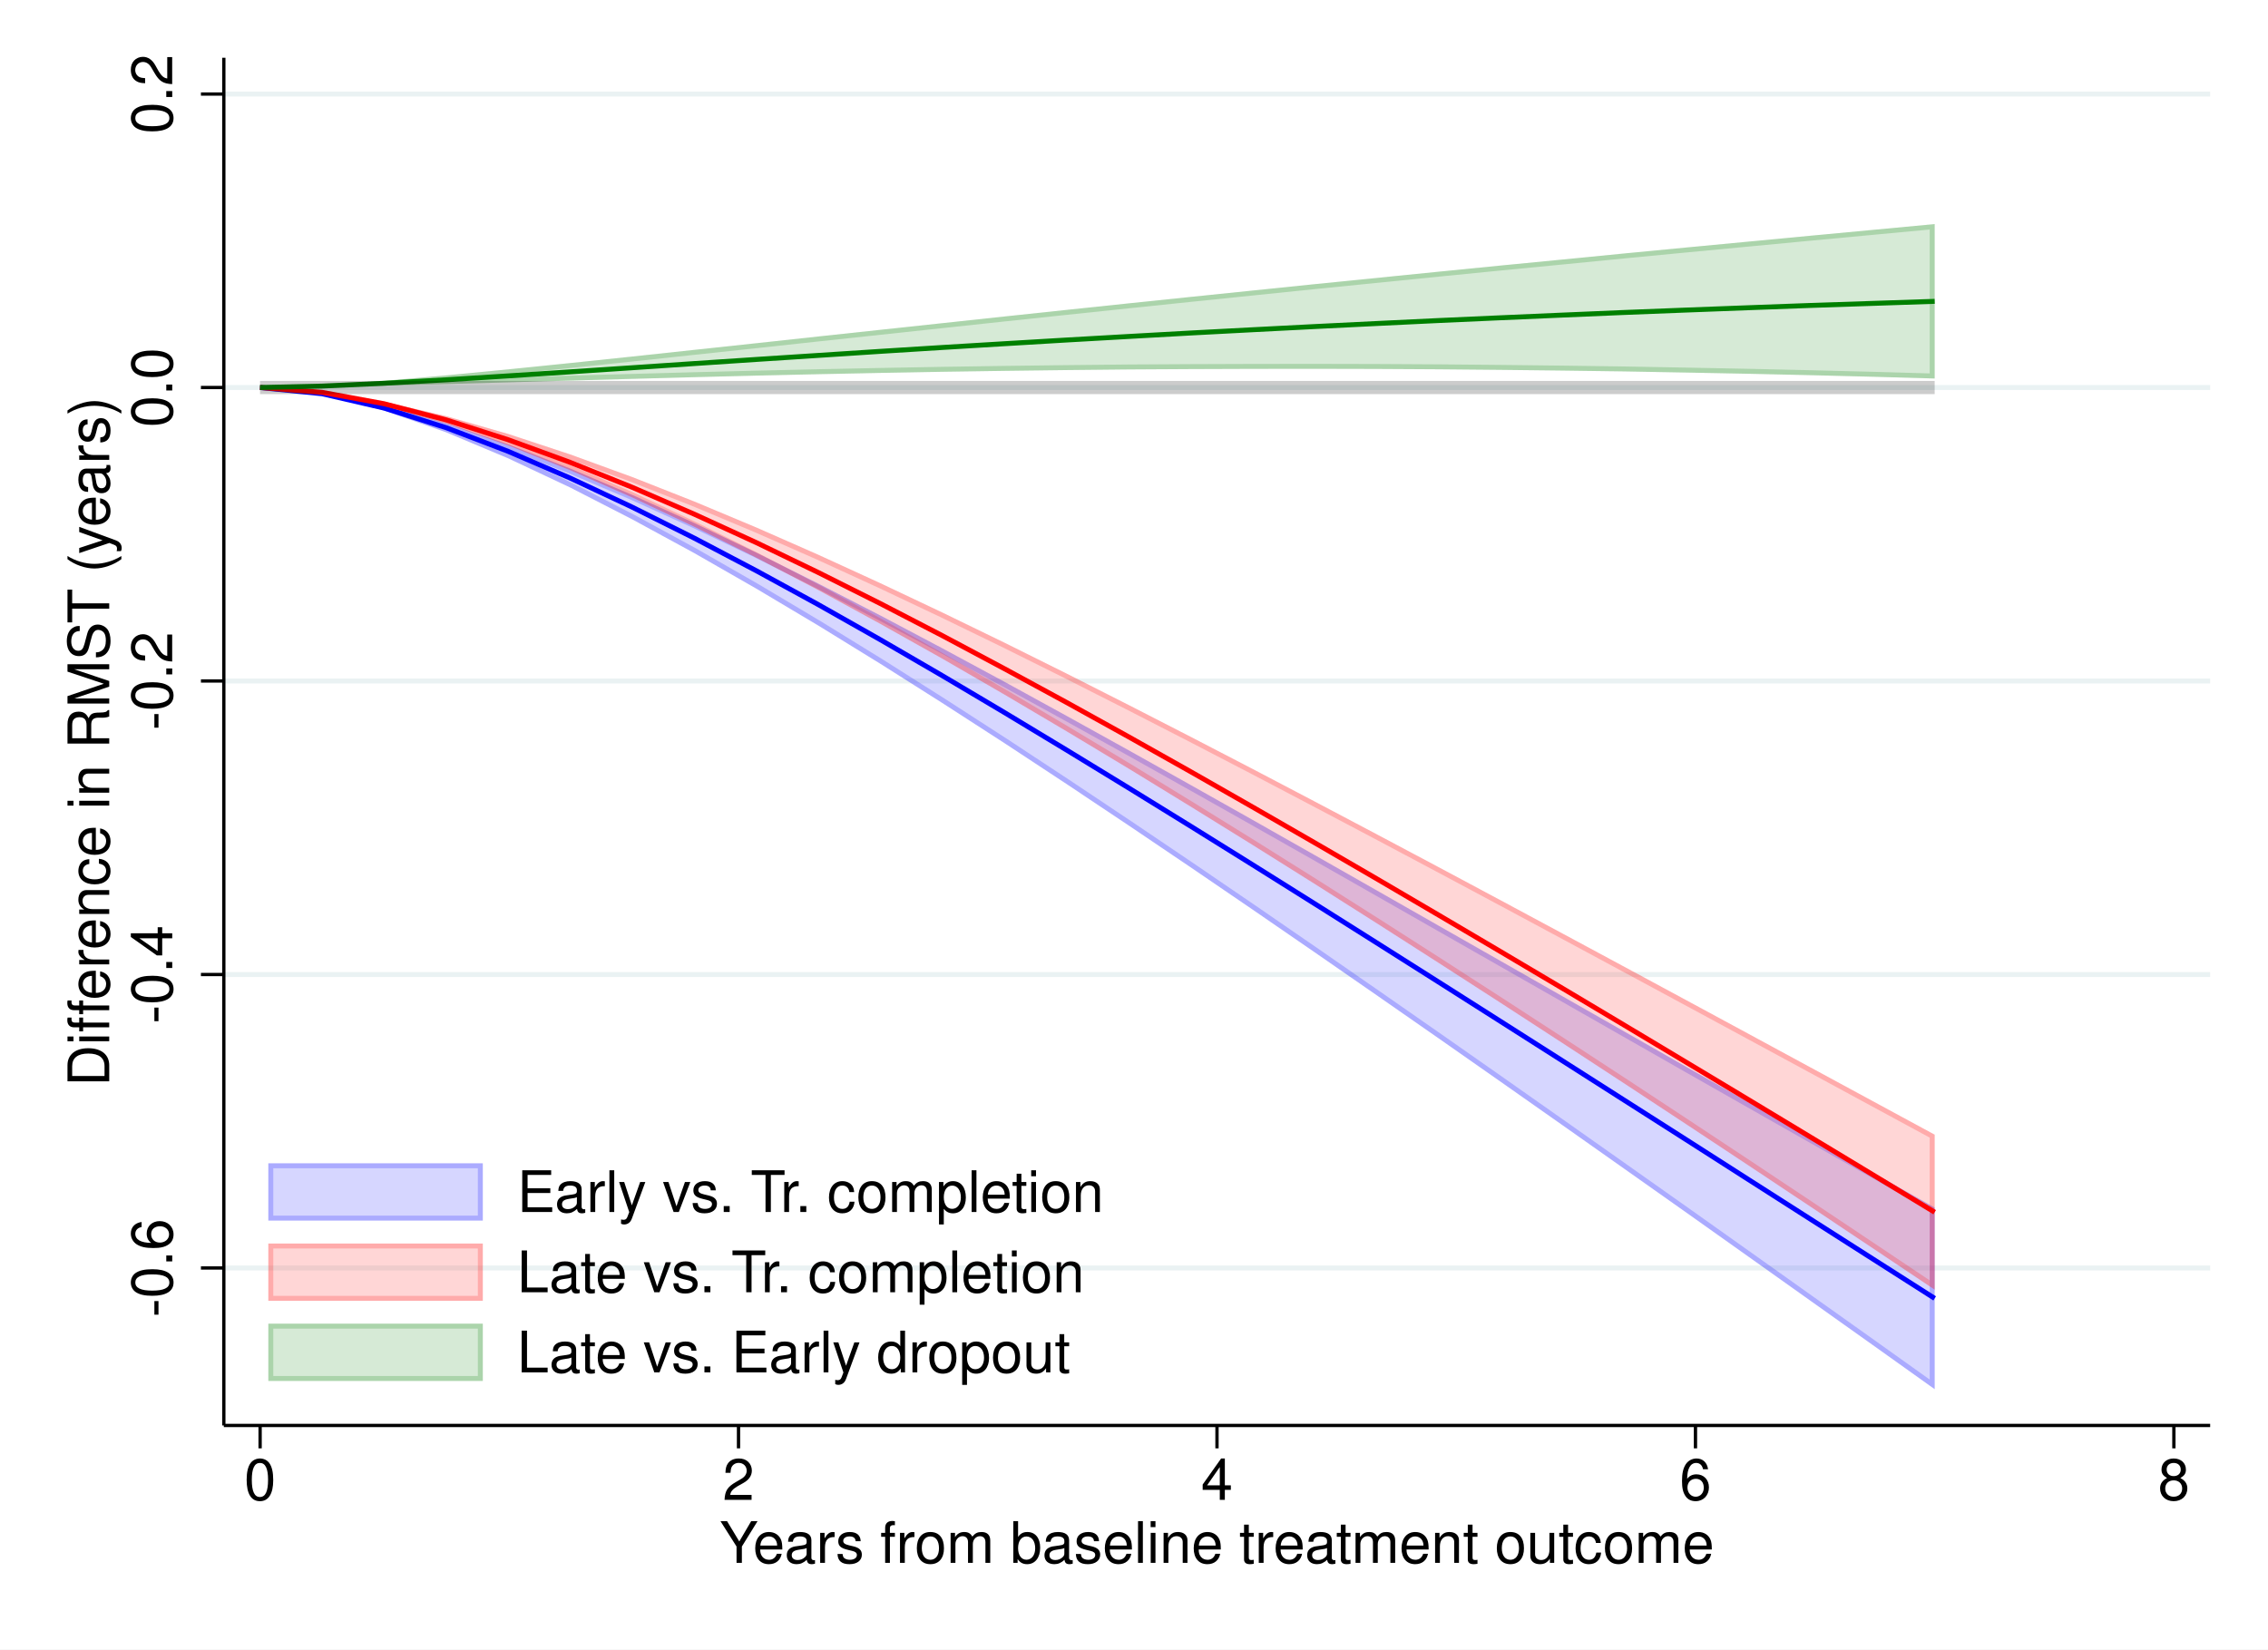
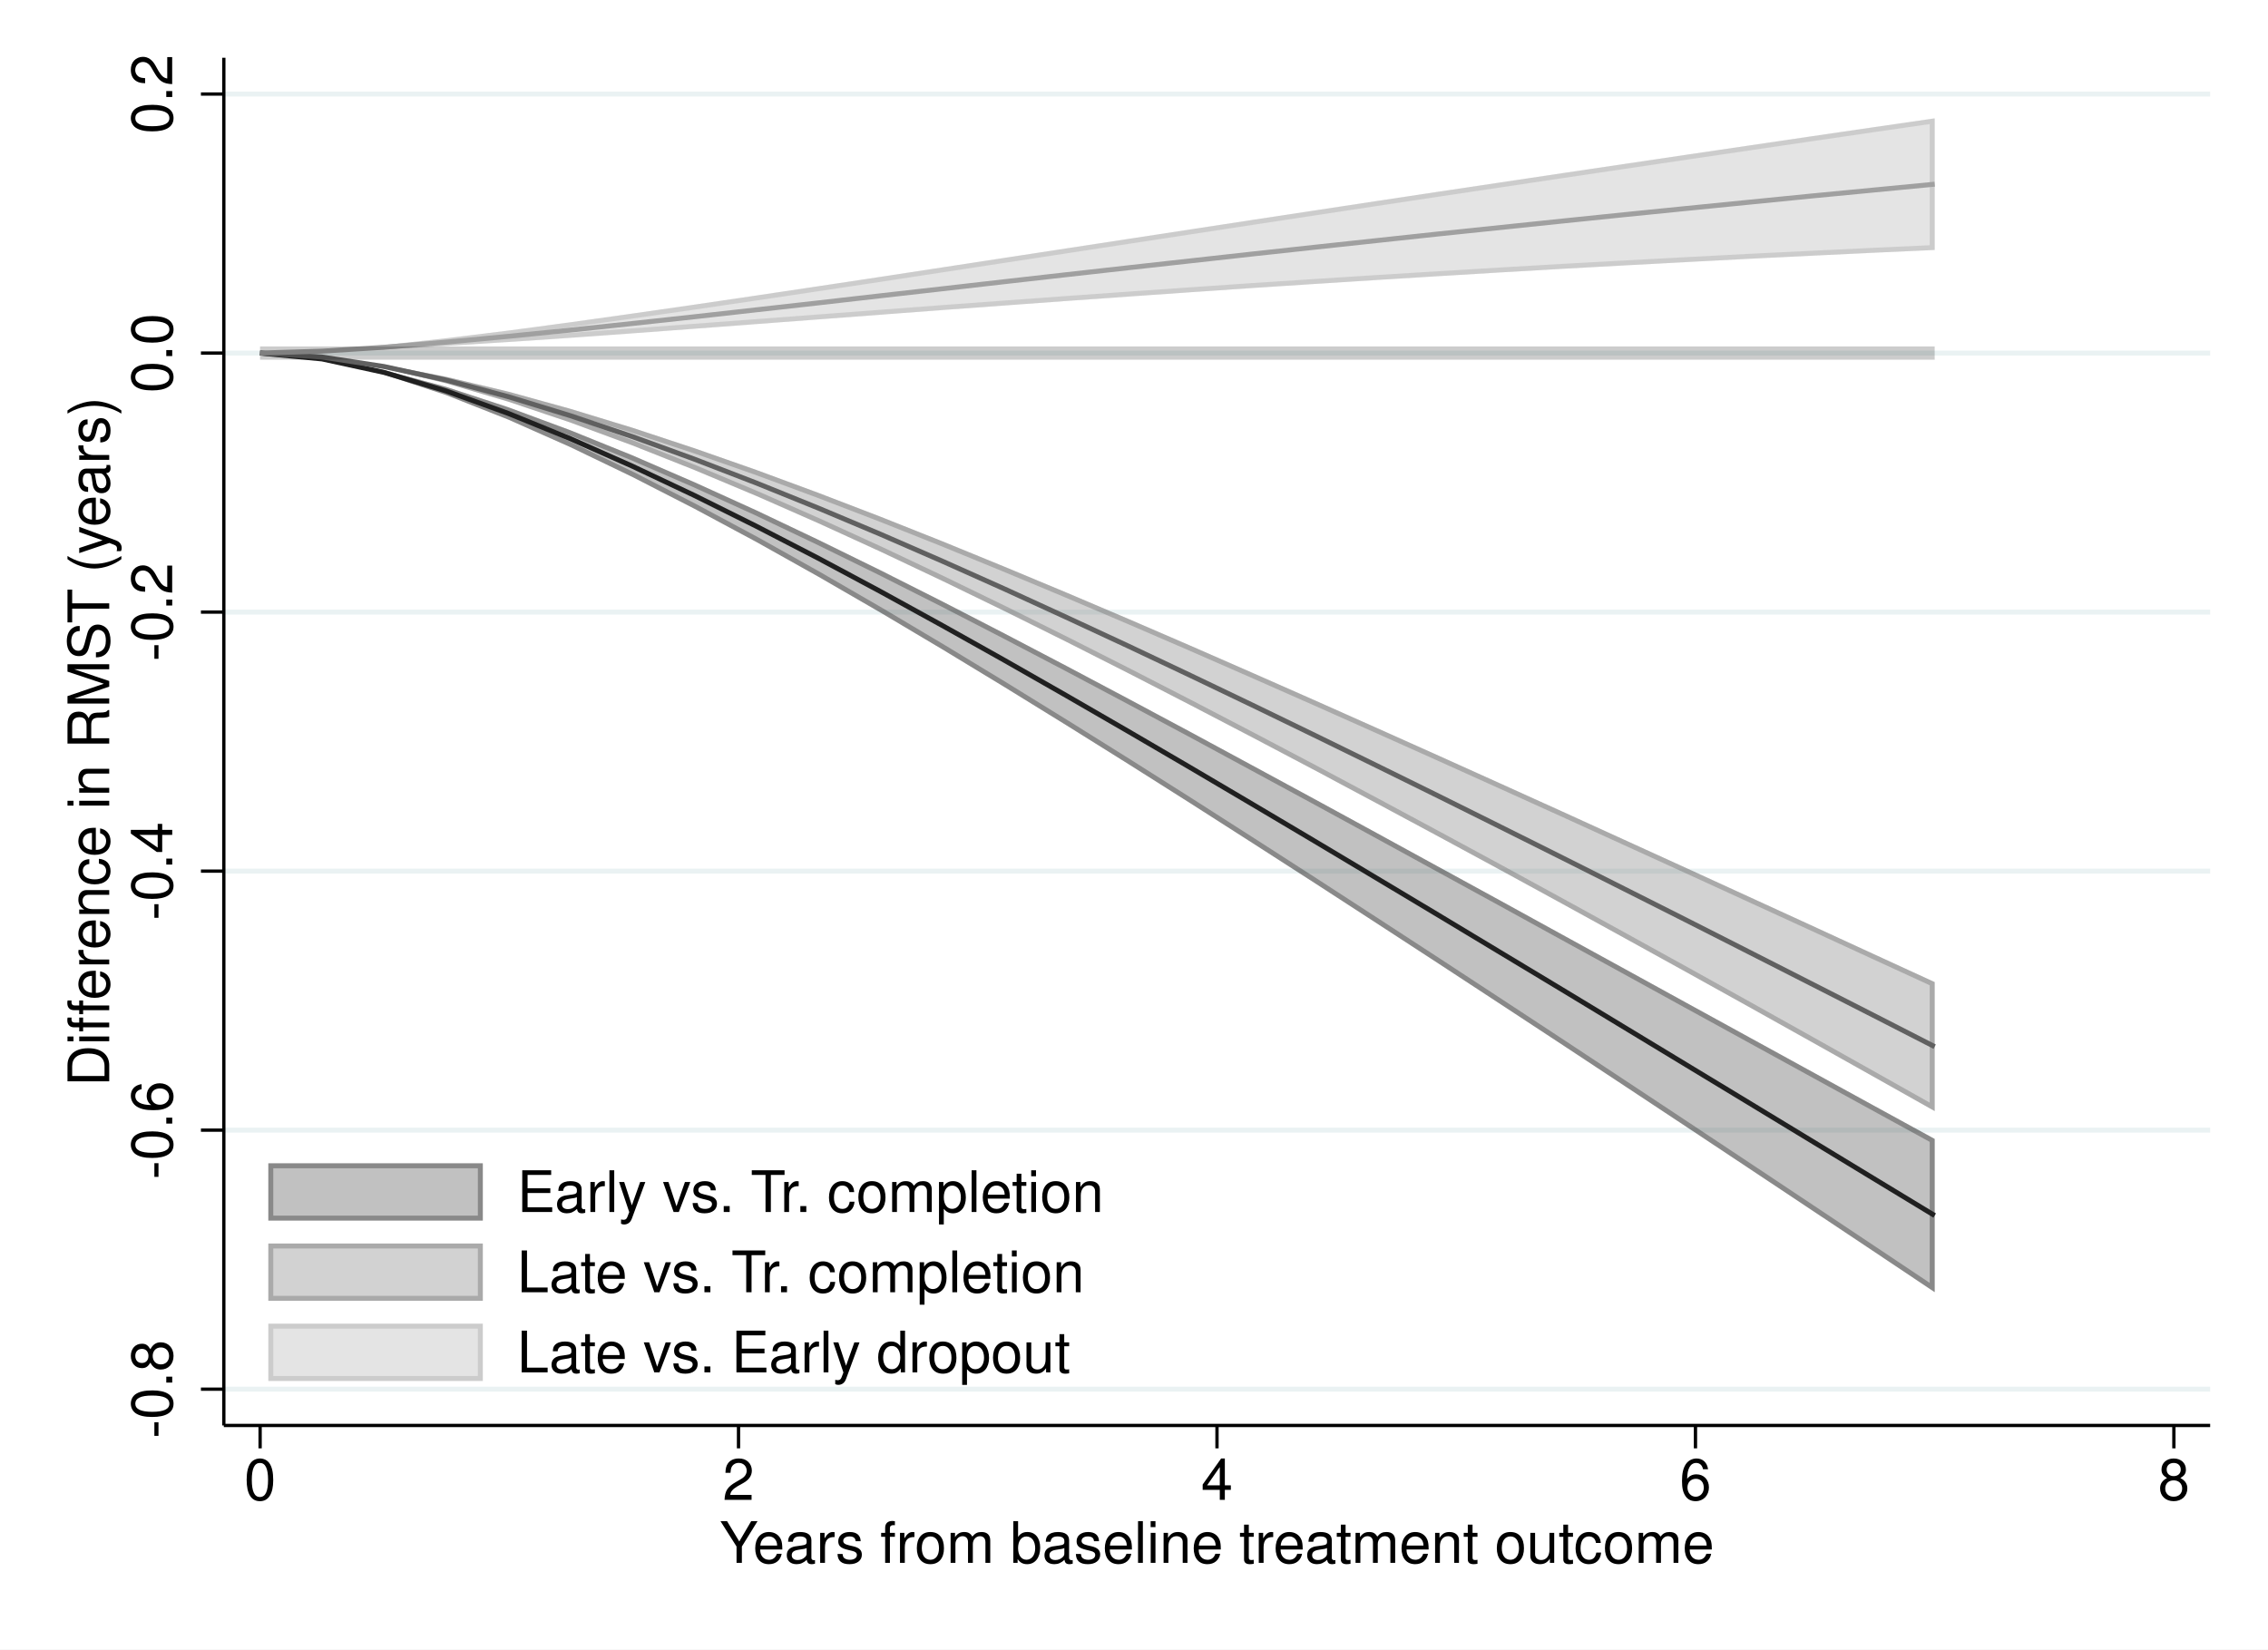
<svg xmlns="http://www.w3.org/2000/svg" xmlns:xlink="http://www.w3.org/1999/xlink" version="1.1" width="5.50in" height="4.00in" viewBox="0 0 3960 2880">
  <rect x="0" y="0" width="3960" height="2880" style="fill:#FFFFFF;stroke:none" />
  <rect x="0.00" y="0.00" width="3959.88" height="2880.00" style="fill:#FFFFFF" />
  <rect x="2.88" y="2.88" width="3954.12" height="2874.24" style="fill:none;stroke:#FFFFFF;stroke-width:5.76" />
  <rect x="390.80" y="100.86" width="3468.22" height="2388.33" style="fill:#FFFFFF" />
  <rect x="393.68" y="103.74" width="3462.46" height="2382.57" style="fill:none;stroke:#FFFFFF;stroke-width:5.76" />
-   <line x1="390.80" y1="2214.20" x2="3859.02" y2="2214.20" style="stroke:#EAF2F3;stroke-width:8.64" />
-   <line x1="390.80" y1="1701.74" x2="3859.02" y2="1701.74" style="stroke:#EAF2F3;stroke-width:8.64" />
-   <line x1="390.80" y1="1189.15" x2="3859.02" y2="1189.15" style="stroke:#EAF2F3;stroke-width:8.64" />
-   <line x1="390.80" y1="676.69" x2="3859.02" y2="676.69" style="stroke:#EAF2F3;stroke-width:8.64" />
+   <line x1="390.80" y1="2425.82" x2="3859.02" y2="2425.82" style="stroke:#EAF2F3;stroke-width:8.64" />
+   <line x1="390.80" y1="1973.50" x2="3859.02" y2="1973.50" style="stroke:#EAF2F3;stroke-width:8.64" />
+   <line x1="390.80" y1="1521.18" x2="3859.02" y2="1521.18" style="stroke:#EAF2F3;stroke-width:8.64" />
+   <line x1="390.80" y1="1068.86" x2="3859.02" y2="1068.86" style="stroke:#EAF2F3;stroke-width:8.64" />
+   <line x1="390.80" y1="616.54" x2="3859.02" y2="616.54" style="stroke:#EAF2F3;stroke-width:8.64" />
  <line x1="390.80" y1="164.22" x2="3859.02" y2="164.22" style="stroke:#EAF2F3;stroke-width:8.64" />
  <defs>
-     <path id="path_RlAkqqiF" d="M562.44 689.06 L562.44 689.06 L670.73 716.91 L779.01 754.90 L887.29 800.32 L995.57 851.30 L1103.85 906.87 L1212.13 965.78 L1320.54 1027.90 L1428.82 1092.38 L1537.10 1159.08 L1645.38 1227.64 L1753.66 1297.56 L1861.94 1368.84 L1970.22 1441.11 L2078.51 1514.25 L2186.79 1588.13 L2295.07 1662.63 L2403.35 1737.63 L2511.63 1812.99 L2620.03 1888.86 L2728.32 1964.96 L2836.60 2041.32 L2944.88 2117.80 L3053.16 2194.65 L3161.44 2271.63 L3269.72 2348.60 L3378.00 2425.82 L3378.00 2108.77 L3269.72 2047.63 L3161.44 1986.37 L3053.16 1924.87 L2944.88 1863.36 L2836.60 1801.61 L2728.32 1739.86 L2620.03 1678.10 L2511.63 1616.35 L2403.35 1554.60 L2295.07 1492.97 L2186.79 1431.58 L2078.51 1370.57 L1970.22 1309.93 L1861.94 1249.91 L1753.66 1190.51 L1645.38 1132.10 L1537.10 1074.80 L1428.82 1019.11 L1320.54 965.03 L1212.13 913.30 L1103.85 864.17 L995.57 818.14 L887.29 775.94 L779.01 738.81 L670.73 708.12 L562.44 685.97 L562.44 689.06 Z" stroke-linejoin="round" />
+     <path id="path_usKhRiBo" d="M562.44 628.05 L562.44 628.05 L670.73 654.16 L779.01 689.93 L887.29 732.62 L995.57 780.64 L1103.85 832.74 L1212.13 888.18 L1320.54 946.35 L1428.82 1006.99 L1537.10 1069.60 L1645.38 1133.96 L1753.66 1199.67 L1861.94 1266.50 L1970.22 1334.19 L2078.51 1402.75 L2186.79 1472.05 L2295.07 1541.73 L2403.35 1612.02 L2511.63 1682.56 L2620.03 1753.59 L2728.32 1824.75 L2836.60 1896.28 L2944.88 1967.93 L3053.16 2039.83 L3161.44 2111.86 L3269.72 2184.01 L3378.00 2256.40 L3378.00 1988.85 L3269.72 1929.57 L3161.44 1870.17 L3053.16 1810.77 L2944.88 1751.36 L2836.60 1691.84 L2728.32 1632.44 L2620.03 1572.91 L2511.63 1513.63 L2403.35 1454.36 L2295.07 1395.32 L2186.79 1336.67 L2078.51 1278.13 L1970.22 1220.21 L1861.94 1162.79 L1753.66 1106.11 L1645.38 1050.30 L1537.10 995.72 L1428.82 942.63 L1320.54 891.15 L1212.13 841.90 L1103.85 794.99 L995.57 751.19 L887.29 711.09 L779.01 675.57 L670.73 646.37 L562.44 625.33 L562.44 628.05 Z" stroke-linejoin="round" />
  </defs>
  <defs>
-     <clipPath id="clipPath_eOgAAHGC">
-       <use xlink:href="#path_RlAkqqiF" />
+     <clipPath id="clipPath_IwsgBgfq">
+       <use xlink:href="#path_usKhRiBo" />
    </clipPath>
  </defs>
-   <use xlink:href="#path_RlAkqqiF" style="stroke:none;fill:#3333FF;fill-opacity:0.20" />
-   <use xlink:href="#path_RlAkqqiF" style="fill:none;stroke:#0000FF;stroke-opacity:0.20;stroke-width:17.28" clip-path="url(#clipPath_eOgAAHGC)" />
-   <path d=" M454.04 676.69 L562.32 687.58 L670.60 712.57 L779.01 746.85 L887.29 788.19 L995.57 834.84 L1103.85 885.58 L1212.13 939.66 L1320.41 996.59 L1428.69 1055.74 L1536.97 1117.00 L1645.26 1179.87 L1753.54 1244.10 L1861.82 1309.44 L1970.22 1375.65 L2078.51 1442.48 L2186.79 1509.92 L2295.07 1577.86 L2403.35 1646.17 L2511.63 1714.73 L2619.91 1783.54 L2728.19 1852.47 L2836.47 1921.53 L2944.76 1990.58 L3053.04 2059.88 L3161.32 2129.06 L3269.72 2198.24 L3378.00 2267.29" stroke-linejoin="round" style="fill:none;stroke:#0000FF;stroke-width:8.64" />
+   <use xlink:href="#path_usKhRiBo" style="stroke:none;fill:#4D4D4D;fill-opacity:0.35" />
+   <use xlink:href="#path_usKhRiBo" style="fill:none;stroke:#202020;stroke-opacity:0.35;stroke-width:17.28" clip-path="url(#clipPath_IwsgBgfq)" />
+   <path d=" M454.04 616.54 L562.32 626.81 L670.60 650.33 L779.01 682.75 L887.29 721.86 L995.57 765.91 L1103.85 813.93 L1212.13 865.04 L1320.41 918.87 L1428.69 974.81 L1536.97 1032.73 L1645.26 1092.25 L1753.54 1152.89 L1861.82 1214.64 L1970.22 1277.26 L2078.51 1340.50 L2186.79 1404.36 L2295.07 1468.59 L2403.35 1533.31 L2511.63 1598.16 L2619.91 1663.38 L2728.19 1728.59 L2836.47 1794.18 L2944.76 1859.77 L3053.04 1925.36 L3161.32 1991.08 L3269.72 2056.91 L3378.00 2122.63" stroke-linejoin="round" style="fill:none;stroke:#202020;stroke-width:8.64" />
  <defs>
-     <path id="path_yoDFcOgy" d="M562.44 686.22 L562.44 686.22 L670.73 708.61 L779.01 739.80 L887.29 777.79 L995.57 821.11 L1103.85 868.63 L1212.13 919.74 L1320.54 973.82 L1428.82 1030.37 L1537.10 1089.41 L1645.38 1150.17 L1753.66 1212.79 L1861.94 1276.77 L1970.22 1341.86 L2078.51 1408.20 L2186.79 1475.27 L2295.07 1543.21 L2403.35 1611.89 L2511.63 1681.20 L2620.03 1751.12 L2728.32 1821.53 L2836.60 1892.32 L2944.88 1963.60 L3053.16 2035.26 L3161.44 2107.28 L3269.72 2179.55 L3378.00 2252.07 L3378.00 1981.42 L3269.72 1922.76 L3161.44 1864.10 L3053.16 1805.45 L2944.88 1746.91 L2836.60 1688.50 L2728.32 1630.21 L2620.03 1572.05 L2511.63 1514.13 L2403.35 1456.58 L2295.07 1399.41 L2186.79 1342.61 L2078.51 1286.42 L1970.22 1230.86 L1861.94 1176.03 L1753.66 1122.20 L1645.38 1069.60 L1537.10 1018.37 L1428.82 968.75 L1320.54 921.10 L1212.13 875.68 L1103.85 832.99 L995.57 793.51 L887.29 757.74 L779.01 726.68 L670.73 701.44 L562.44 683.86 L562.44 686.22 Z" stroke-linejoin="round" />
+     <path id="path_IusjZfsS" d="M562.44 624.34 L562.44 624.34 L670.73 643.15 L779.01 669.38 L887.29 701.31 L995.57 737.70 L1103.85 777.67 L1212.13 820.61 L1320.54 866.03 L1428.82 913.67 L1537.10 963.18 L1645.38 1014.41 L1753.66 1067.01 L1861.94 1120.84 L1970.22 1175.66 L2078.51 1231.35 L2186.79 1287.78 L2295.07 1344.83 L2403.35 1402.63 L2511.63 1460.79 L2620.03 1519.45 L2728.32 1578.60 L2836.60 1638.13 L2944.88 1697.90 L3053.16 1758.05 L3161.44 1818.56 L3269.72 1879.33 L3378.00 1940.21 L3378.00 1714.98 L3269.72 1665.23 L3161.44 1615.36 L3053.16 1565.73 L2944.88 1516.11 L2836.60 1466.73 L2728.32 1417.35 L2620.03 1368.35 L2511.63 1319.46 L2403.35 1270.95 L2295.07 1222.69 L2186.79 1174.92 L2078.51 1127.52 L1970.22 1080.74 L1861.94 1034.71 L1753.66 989.54 L1645.38 945.23 L1537.10 902.17 L1428.82 860.58 L1320.54 820.61 L1212.13 782.62 L1103.85 746.85 L995.57 713.81 L887.29 683.86 L779.01 658.00 L670.73 636.96 L562.44 622.36 L562.44 624.34 Z" stroke-linejoin="round" />
  </defs>
  <defs>
-     <clipPath id="clipPath_WnrXWdzJ">
-       <use xlink:href="#path_yoDFcOgy" />
+     <clipPath id="clipPath_uZkUQnet">
+       <use xlink:href="#path_IusjZfsS" />
    </clipPath>
  </defs>
-   <use xlink:href="#path_yoDFcOgy" style="stroke:none;fill:#FF3333;fill-opacity:0.20" />
-   <use xlink:href="#path_yoDFcOgy" style="fill:none;stroke:#FF0000;stroke-opacity:0.20;stroke-width:17.28" clip-path="url(#clipPath_WnrXWdzJ)" />
-   <path d=" M454.04 676.69 L562.32 685.10 L670.60 705.03 L779.01 733.24 L887.29 767.89 L995.57 807.37 L1103.85 850.93 L1212.13 897.83 L1320.41 947.46 L1428.69 999.68 L1536.97 1053.89 L1645.26 1109.95 L1753.54 1167.62 L1861.82 1226.40 L1970.22 1286.42 L2078.51 1347.31 L2186.79 1409.06 L2295.07 1471.43 L2403.35 1534.30 L2511.63 1597.79 L2619.91 1661.64 L2728.19 1725.87 L2836.47 1790.47 L2944.76 1855.32 L3053.04 1920.41 L3161.32 1985.75 L3269.72 2051.22 L3378.00 2116.81" stroke-linejoin="round" style="fill:none;stroke:#FF0000;stroke-width:8.64" />
+   <use xlink:href="#path_IusjZfsS" style="stroke:none;fill:#808080;fill-opacity:0.35" />
+   <use xlink:href="#path_IusjZfsS" style="fill:none;stroke:#606060;stroke-opacity:0.35;stroke-width:17.28" clip-path="url(#clipPath_uZkUQnet)" />
+   <path d=" M454.04 616.54 L562.32 623.47 L670.60 640.06 L779.01 663.69 L887.29 692.65 L995.57 725.82 L1103.85 762.32 L1212.13 801.68 L1320.41 843.38 L1428.69 887.19 L1536.97 932.73 L1645.26 979.88 L1753.54 1028.27 L1861.82 1077.90 L1970.22 1128.26 L2078.51 1179.50 L2186.79 1231.35 L2295.07 1283.82 L2403.35 1336.79 L2511.63 1390.13 L2619.91 1443.96 L2728.19 1498.04 L2836.47 1552.49 L2944.76 1607.07 L3053.04 1662.01 L3161.32 1717.08 L3269.72 1772.28 L3378.00 1827.72" stroke-linejoin="round" style="fill:none;stroke:#606060;stroke-width:8.64" />
  <defs>
-     <path id="path_doKVbKbS" d="M562.44 675.57 L562.44 675.57 L670.73 673.34 L779.01 670.62 L887.29 667.65 L995.57 664.56 L1103.85 661.59 L1212.13 658.62 L1320.54 655.90 L1428.82 653.42 L1537.10 651.19 L1645.38 649.21 L1753.66 647.60 L1861.94 646.24 L1970.22 645.13 L2078.51 644.51 L2186.79 644.14 L2295.07 644.02 L2403.35 644.26 L2511.63 644.88 L2620.03 645.87 L2728.32 647.11 L2836.60 648.59 L2944.88 650.57 L3053.16 652.68 L3161.44 655.15 L3269.72 657.88 L3378.00 660.97 L3378.00 391.31 L3269.72 401.46 L3161.44 411.61 L3053.16 421.88 L2944.88 432.15 L2836.60 442.54 L2728.32 453.19 L2620.03 463.71 L2511.63 474.47 L2403.35 485.36 L2295.07 496.25 L2186.79 507.39 L2078.51 518.53 L1970.22 529.79 L1861.94 541.18 L1753.66 552.68 L1645.38 564.32 L1537.10 575.95 L1428.82 587.58 L1320.54 599.34 L1212.13 610.97 L1103.85 622.61 L995.57 633.99 L887.29 645.01 L779.01 655.52 L670.73 665.05 L562.44 672.73 L562.44 675.57 Z" stroke-linejoin="round" />
+     <path id="path_oeclojRY" d="M562.44 614.44 L562.44 614.44 L670.73 609.98 L779.01 604.04 L887.29 597.24 L995.57 589.93 L1103.85 582.14 L1212.13 574.09 L1320.54 565.93 L1428.82 557.76 L1537.10 549.59 L1645.38 541.42 L1753.66 533.50 L1861.94 525.58 L1970.22 517.91 L2078.51 510.36 L2186.79 502.94 L2295.07 495.88 L2403.35 488.95 L2511.63 482.27 L2620.03 475.71 L2728.32 469.40 L2836.60 463.46 L2944.88 457.64 L3053.16 451.95 L3161.44 446.63 L3269.72 441.43 L3378.00 436.48 L3378.00 206.67 L3269.72 222.39 L3161.44 238.23 L3053.16 254.19 L2944.88 270.15 L2836.60 286.24 L2728.32 302.33 L2620.03 318.54 L2511.63 334.75 L2403.35 351.09 L2295.07 367.55 L2186.79 384.01 L2078.51 400.59 L1970.22 417.17 L1861.94 433.76 L1753.66 450.34 L1645.38 466.92 L1537.10 483.51 L1428.82 499.84 L1320.54 516.05 L1212.13 532.02 L1103.85 547.61 L995.57 562.83 L887.29 577.31 L779.01 590.68 L670.73 602.56 L562.44 611.96 L562.44 614.44 Z" stroke-linejoin="round" />
  </defs>
  <defs>
-     <clipPath id="clipPath_kStjezft">
-       <use xlink:href="#path_doKVbKbS" />
+     <clipPath id="clipPath_lvjLndxw">
+       <use xlink:href="#path_oeclojRY" />
    </clipPath>
  </defs>
-   <use xlink:href="#path_doKVbKbS" style="stroke:none;fill:#339933;fill-opacity:0.20" />
-   <use xlink:href="#path_doKVbKbS" style="fill:none;stroke:#008000;stroke-opacity:0.20;stroke-width:17.28" clip-path="url(#clipPath_kStjezft)" />
-   <path d=" M454.04 676.69 L562.32 674.21 L670.60 669.26 L779.01 663.20 L887.29 656.39 L995.57 649.34 L1103.85 642.16 L1212.13 634.86 L1320.41 627.68 L1428.69 620.63 L1536.97 613.57 L1645.26 606.77 L1753.54 600.21 L1861.82 593.77 L1970.22 587.58 L2078.51 581.52 L2186.79 575.83 L2295.07 570.26 L2403.35 564.94 L2511.63 559.74 L2619.91 554.91 L2728.19 550.21 L2836.47 545.63 L2944.76 541.42 L3053.04 537.34 L3161.32 533.38 L3269.72 529.79 L3378.00 526.20" stroke-linejoin="round" style="fill:none;stroke:#008000;stroke-width:8.64" />
-   <path d=" M454.04 676.69 L562.32 676.69 L670.60 676.69 L779.01 676.69 L887.29 676.69 L995.57 676.69 L1103.85 676.69 L1212.13 676.69 L1320.41 676.69 L1428.69 676.69 L1536.97 676.69 L1645.26 676.69 L1753.54 676.69 L1861.82 676.69 L1970.22 676.69 L2078.51 676.69 L2186.79 676.69 L2295.07 676.69 L2403.35 676.69 L2511.63 676.69 L2619.91 676.69 L2728.19 676.69 L2836.47 676.69 L2944.76 676.69 L3053.04 676.69 L3161.32 676.69 L3269.72 676.69 L3378.00 676.69" stroke-linejoin="round" style="fill:none;stroke:#000000;stroke-opacity:0.20;stroke-width:23.04" />
+   <use xlink:href="#path_oeclojRY" style="stroke:none;fill:#B3B3B3;fill-opacity:0.35" />
+   <use xlink:href="#path_oeclojRY" style="fill:none;stroke:#A0A0A0;stroke-opacity:0.35;stroke-width:17.28" clip-path="url(#clipPath_lvjLndxw)" />
+   <path d=" M454.04 616.54 L562.32 613.20 L670.60 606.39 L779.01 597.48 L887.29 587.34 L995.57 576.45 L1103.85 564.94 L1212.13 553.18 L1320.41 541.05 L1428.69 528.92 L1536.97 516.55 L1645.26 504.30 L1753.54 491.92 L1861.82 479.67 L1970.22 467.54 L2078.51 455.54 L2186.79 443.53 L2295.07 431.78 L2403.35 420.14 L2511.63 408.51 L2619.91 397.25 L2728.19 385.99 L2836.47 374.85 L2944.76 363.96 L3053.04 353.19 L3161.32 342.43 L3269.72 332.03 L3378.00 321.64" stroke-linejoin="round" style="fill:none;stroke:#A0A0A0;stroke-width:8.64" />
+   <path d=" M454.04 616.54 L562.32 616.54 L670.60 616.54 L779.01 616.54 L887.29 616.54 L995.57 616.54 L1103.85 616.54 L1212.13 616.54 L1320.41 616.54 L1428.69 616.54 L1536.97 616.54 L1645.26 616.54 L1753.54 616.54 L1861.82 616.54 L1970.22 616.54 L2078.51 616.54 L2186.79 616.54 L2295.07 616.54 L2403.35 616.54 L2511.63 616.54 L2619.91 616.54 L2728.19 616.54 L2836.47 616.54 L2944.76 616.54 L3053.04 616.54 L3161.32 616.54 L3269.72 616.54 L3378.00 616.54" stroke-linejoin="round" style="fill:none;stroke:#000000;stroke-opacity:0.20;stroke-width:23.04" />
  <line x1="390.80" y1="2489.19" x2="390.80" y2="100.86" style="stroke:#000000;stroke-width:5.76" />
-   <line x1="390.80" y1="2214.20" x2="350.83" y2="2214.20" style="stroke:#000000;stroke-width:5.76" />
-   <text x="300.72" y="2214.20" style="font-family:'Helvetica';font-size:99.99px;fill:#000000" transform="rotate(-90 300.72,2214.20)" text-anchor="middle">-0.6</text>
-   <line x1="390.80" y1="1701.74" x2="350.83" y2="1701.74" style="stroke:#000000;stroke-width:5.76" />
-   <text x="300.72" y="1701.74" style="font-family:'Helvetica';font-size:99.99px;fill:#000000" transform="rotate(-90 300.72,1701.74)" text-anchor="middle">-0.4</text>
-   <line x1="390.80" y1="1189.15" x2="350.83" y2="1189.15" style="stroke:#000000;stroke-width:5.76" />
-   <text x="300.72" y="1189.15" style="font-family:'Helvetica';font-size:99.99px;fill:#000000" transform="rotate(-90 300.72,1189.15)" text-anchor="middle">-0.2</text>
-   <line x1="390.80" y1="676.69" x2="350.83" y2="676.69" style="stroke:#000000;stroke-width:5.76" />
-   <text x="300.72" y="676.69" style="font-family:'Helvetica';font-size:99.99px;fill:#000000" transform="rotate(-90 300.72,676.69)" text-anchor="middle">0.0</text>
+   <line x1="390.80" y1="2425.82" x2="350.83" y2="2425.82" style="stroke:#000000;stroke-width:5.76" />
+   <text x="300.72" y="2425.82" style="font-family:'Helvetica';font-size:99.99px;fill:#000000" transform="rotate(-90 300.72,2425.82)" text-anchor="middle">-0.8</text>
+   <line x1="390.80" y1="1973.50" x2="350.83" y2="1973.50" style="stroke:#000000;stroke-width:5.76" />
+   <text x="300.72" y="1973.50" style="font-family:'Helvetica';font-size:99.99px;fill:#000000" transform="rotate(-90 300.72,1973.50)" text-anchor="middle">-0.6</text>
+   <line x1="390.80" y1="1521.18" x2="350.83" y2="1521.18" style="stroke:#000000;stroke-width:5.76" />
+   <text x="300.72" y="1521.18" style="font-family:'Helvetica';font-size:99.99px;fill:#000000" transform="rotate(-90 300.72,1521.18)" text-anchor="middle">-0.4</text>
+   <line x1="390.80" y1="1068.86" x2="350.83" y2="1068.86" style="stroke:#000000;stroke-width:5.76" />
+   <text x="300.72" y="1068.86" style="font-family:'Helvetica';font-size:99.99px;fill:#000000" transform="rotate(-90 300.72,1068.86)" text-anchor="middle">-0.2</text>
+   <line x1="390.80" y1="616.54" x2="350.83" y2="616.54" style="stroke:#000000;stroke-width:5.76" />
+   <text x="300.72" y="616.54" style="font-family:'Helvetica';font-size:99.99px;fill:#000000" transform="rotate(-90 300.72,616.54)" text-anchor="middle">0.0</text>
  <line x1="390.80" y1="164.22" x2="350.83" y2="164.22" style="stroke:#000000;stroke-width:5.76" />
  <text x="300.72" y="164.22" style="font-family:'Helvetica';font-size:99.99px;fill:#000000" transform="rotate(-90 300.72,164.22)" text-anchor="middle">0.2</text>
  <text x="190.71" y="1294.96" style="font-family:'Helvetica';font-size:99.99px;fill:#000000" transform="rotate(-90 190.71,1294.96)" text-anchor="middle">Difference in RMST (years)</text>
  <line x1="390.80" y1="2489.19" x2="3859.02" y2="2489.19" style="stroke:#000000;stroke-width:5.76" />
  <line x1="454.16" y1="2489.19" x2="454.16" y2="2529.16" style="stroke:#000000;stroke-width:5.76" />
  <text x="454.16" y="2619.14" style="font-family:'Helvetica';font-size:99.99px;fill:#000000" text-anchor="middle">0</text>
  <line x1="1289.47" y1="2489.19" x2="1289.47" y2="2529.16" style="stroke:#000000;stroke-width:5.76" />
  <text x="1289.47" y="2619.14" style="font-family:'Helvetica';font-size:99.99px;fill:#000000" text-anchor="middle">2</text>
  <line x1="2124.91" y1="2489.19" x2="2124.91" y2="2529.16" style="stroke:#000000;stroke-width:5.76" />
  <text x="2124.91" y="2619.14" style="font-family:'Helvetica';font-size:99.99px;fill:#000000" text-anchor="middle">4</text>
  <line x1="2960.35" y1="2489.19" x2="2960.35" y2="2529.16" style="stroke:#000000;stroke-width:5.76" />
  <text x="2960.35" y="2619.14" style="font-family:'Helvetica';font-size:99.99px;fill:#000000" text-anchor="middle">6</text>
  <line x1="3795.66" y1="2489.19" x2="3795.66" y2="2529.16" style="stroke:#000000;stroke-width:5.76" />
  <text x="3795.66" y="2619.14" style="font-family:'Helvetica';font-size:99.99px;fill:#000000" text-anchor="middle">8</text>
  <text x="2124.91" y="2729.16" style="font-family:'Helvetica';font-size:99.99px;fill:#000000" text-anchor="middle">Years from baseline treatment outcome</text>
-   <rect x="468.52" y="2031.42" width="374.47" height="99.99" style="fill:#3333FF;fill-opacity:0.20" />
-   <rect x="472.84" y="2035.74" width="365.83" height="91.35" style="fill:none;stroke:#0000FF;stroke-opacity:0.20;stroke-width:8.64" />
-   <rect x="468.52" y="2171.51" width="374.47" height="99.99" style="fill:#FF3333;fill-opacity:0.20" />
-   <rect x="472.84" y="2175.83" width="365.83" height="91.35" style="fill:none;stroke:#FF0000;stroke-opacity:0.20;stroke-width:8.64" />
-   <rect x="468.52" y="2311.47" width="374.47" height="99.99" style="fill:#339933;fill-opacity:0.20" />
-   <rect x="472.84" y="2315.79" width="365.83" height="91.35" style="fill:none;stroke:#008000;stroke-opacity:0.20;stroke-width:8.64" />
+   <rect x="468.52" y="2031.42" width="374.47" height="99.99" style="fill:#4D4D4D;fill-opacity:0.35" />
+   <rect x="472.84" y="2035.74" width="365.83" height="91.35" style="fill:none;stroke:#202020;stroke-opacity:0.35;stroke-width:8.64" />
+   <rect x="468.52" y="2171.51" width="374.47" height="99.99" style="fill:#808080;fill-opacity:0.35" />
+   <rect x="472.84" y="2175.83" width="365.83" height="91.35" style="fill:none;stroke:#606060;stroke-opacity:0.35;stroke-width:8.64" />
+   <rect x="468.52" y="2311.47" width="374.47" height="99.99" style="fill:#B3B3B3;fill-opacity:0.35" />
+   <rect x="472.84" y="2315.79" width="365.83" height="91.35" style="fill:none;stroke:#A0A0A0;stroke-opacity:0.35;stroke-width:8.64" />
  <text x="902.88" y="2116.44" style="font-family:'Helvetica';font-size:99.99px;fill:#000000">Early vs. Tr. completion</text>
  <text x="902.88" y="2256.53" style="font-family:'Helvetica';font-size:99.99px;fill:#000000">Late vs. Tr. completion</text>
  <text x="902.88" y="2396.50" style="font-family:'Helvetica';font-size:99.99px;fill:#000000">Late vs. Early dropout</text>
</svg>
